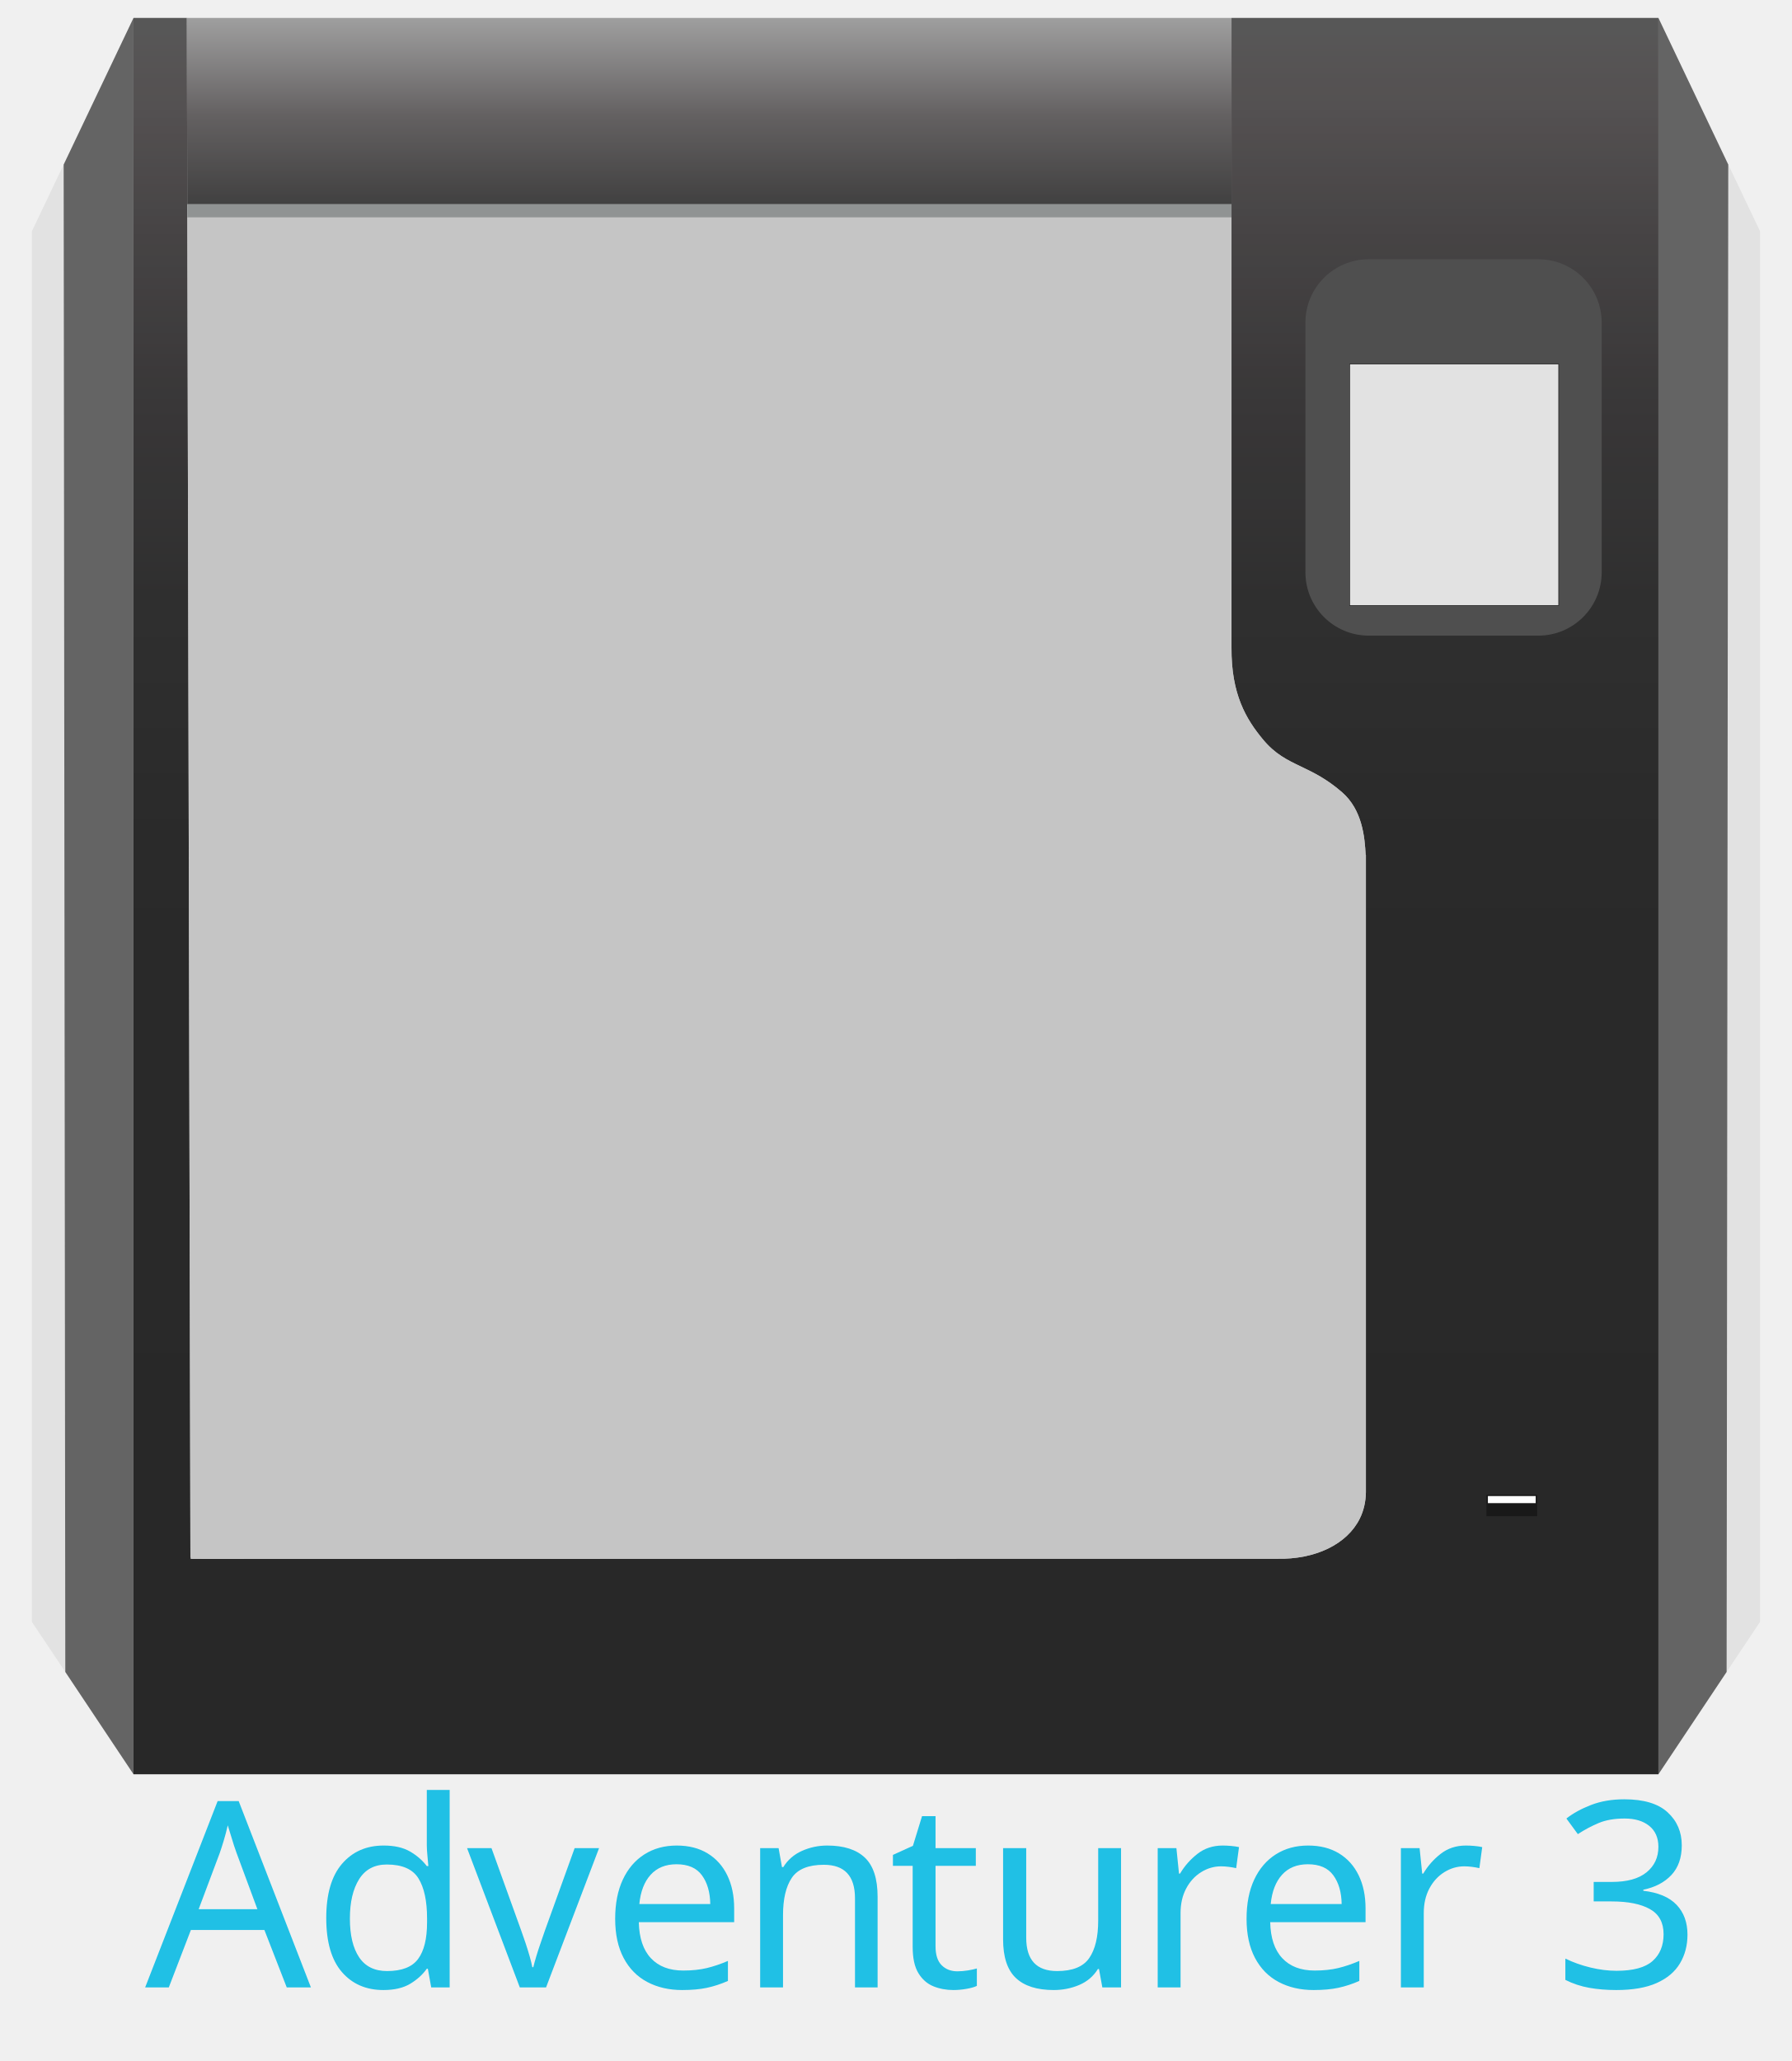
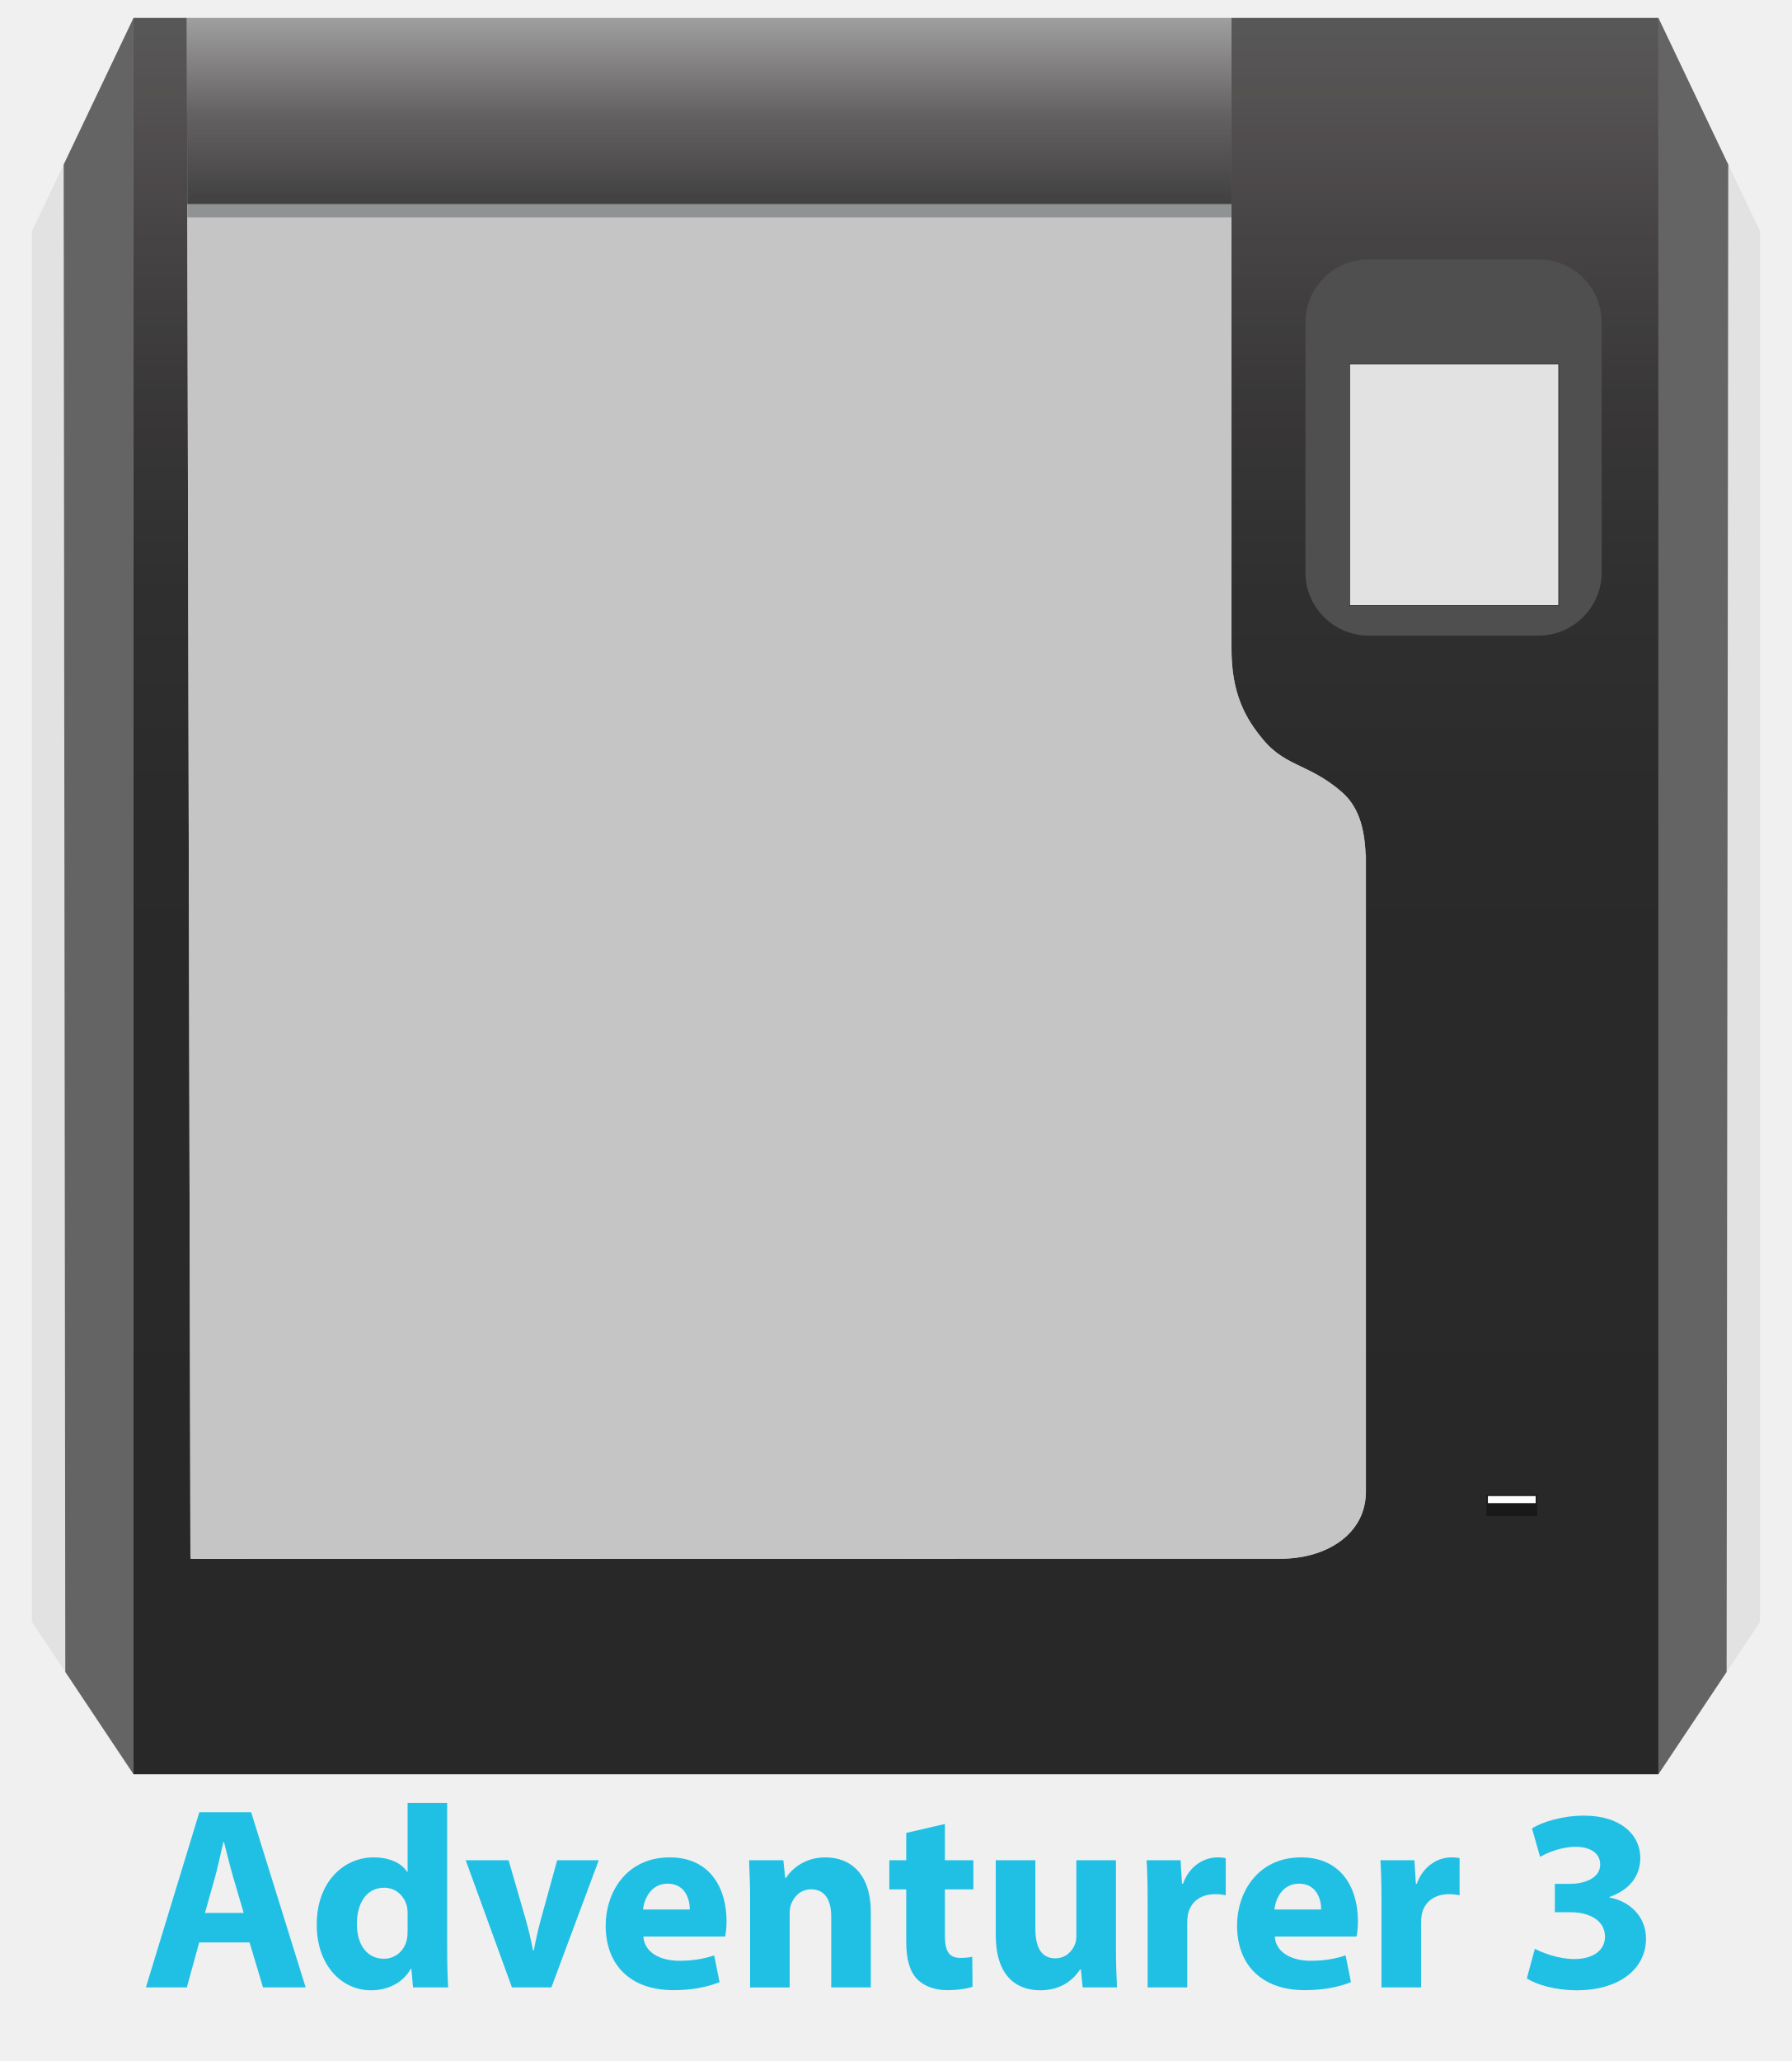
<svg xmlns="http://www.w3.org/2000/svg" id="Layer_1" data-name="Layer 1" viewBox="0 0 2000 2300">
  <defs>
    <style>
      .cls-1 {
        fill: #fff;
      }

      .cls-2 {
        fill: #ddd;
      }

      .cls-2, .cls-3, .cls-4, .cls-5 {
        opacity: .75;
      }

      .cls-2, .cls-3, .cls-4, .cls-5, .cls-6 {
        isolation: isolate;
      }

      .cls-7 {
        fill: #e2e2e2;
        stroke: #000;
        stroke-miterlimit: 10;
        stroke-width: .5px;
      }

      .cls-8 {
-         letter-spacing: -.01em;
+         fill: #20c0e5;
      }

      .cls-3 {
        fill: url(#linear-gradient-2);
      }

-       .cls-9 {
-         letter-spacing: 0em;
-       }
- 
      .cls-4 {
        fill: #b7b7b7;
-       }
- 
-       .cls-10 {
-         fill: #20c0e5;
-         font-family: MyriadConceptRoman-Bold, 'Myriad Variable Concept';
-         font-size: 290px;
-         font-variation-settings: 'wght' 700, 'wdth' 100;
      }

      .cls-5 {
        fill: #353535;
      }

-       .cls-11 {
-         letter-spacing: -.01em;
-       }
- 
-       .cls-12 {
+       .cls-9 {
        fill: #4f4f4f;
      }

-       .cls-13 {
+       .cls-10 {
        fill: #909393;
      }

-       .cls-14 {
-         letter-spacing: 0em;
-       }
- 
-       .cls-15 {
+       .cls-11 {
        fill: #191919;
-       }
- 
-       .cls-16 {
-         letter-spacing: 0em;
      }

      .cls-6 {
        fill: url(#linear-gradient);
        opacity: .83;
      }
    </style>
    <linearGradient id="linear-gradient" x1="1000" y1="20" x2="1000" y2="1980" gradientTransform="translate(0 2000) scale(1 -1)" gradientUnits="userSpaceOnUse">
      <stop offset="0" stop-color="#000" />
      <stop offset=".48" stop-color="#010101" />
      <stop offset=".66" stop-color="#080808" />
      <stop offset=".78" stop-color="#141213" />
      <stop offset=".88" stop-color="#252223" />
      <stop offset=".95" stop-color="#353132" />
      <stop offset="1" stop-color="#393939" />
    </linearGradient>
    <linearGradient id="linear-gradient-2" x1="791.53" y1="1757.34" x2="791.53" y2="1980" gradientTransform="translate(0 2000) scale(1 -1)" gradientUnits="userSpaceOnUse">
      <stop offset="0" stop-color="#000" />
      <stop offset=".51" stop-color="#353132" />
      <stop offset="1" stop-color="#848484" />
    </linearGradient>
  </defs>
  <g id="Layer_3" data-name="Layer 3">
    <polygon class="cls-2" points="35.64 258 35.64 1810 72.88 1865.84 71.04 183.68 35.64 258" />
    <polygon class="cls-5" points="149 20 71.04 183.68 72.88 1865.84 149 1980 149 20" />
    <polygon class="cls-2" points="1964.36 258 1964.36 1810 1927.12 1865.84 1928.96 183.68 1964.36 258" />
    <polygon class="cls-5" points="1851 20 1928.96 183.68 1927.12 1865.84 1851 1980 1851 20" />
    <path class="cls-6" d="M1374.5,20V722.62c-.43,52.36,16.56,80.17,34.99,102.43,13.75,16.61,27.24,23.06,42.85,30.53,13.32,6.37,28.42,13.6,45.65,28.63,22.48,19.62,25.21,49.89,26.23,69.8h.29v711.33c-.18,10.67-2.47,20.53-6.82,29.33-14.17,28.69-49.67,45.85-92.7,44.84l-1211.98,.19v-1.6h-.49L208.56,20h-59.56V1980H1851V20h-476.5Z" />
-     <rect class="cls-12" x="1457" y="289.33" width="330.67" height="420" rx="70.67" ry="70.67" />
+     <rect class="cls-9" x="1457" y="289.33" width="330.67" height="420" rx="70.67" ry="70.67" />
    <rect class="cls-7" x="1506.33" y="406.33" width="233.33" height="269.33" />
    <polygon class="cls-3" points="1374.5 228 1374.5 20 1371.5 20 211.56 20 208.56 20 209.07 242.66 209.07 228 1374.5 228" />
    <path class="cls-4" d="M1524.21,954c-1.02-19.9-3.74-50.18-26.23-69.8-17.22-15.03-32.32-22.25-45.65-28.63-15.62-7.47-29.1-13.92-42.85-30.53-18.42-22.26-35.41-50.07-34.99-102.43V242.67H209.07l3.44,1495.43h.49v1.59l1211.98-.19c43.02,1.02,78.52-16.15,92.7-44.84,4.35-8.8,6.65-18.66,6.82-29.33V954h-.29Z" />
-     <polygon class="cls-13" points="1374.5 228 209.07 228 209.07 242.66 209.07 242.67 1374.5 242.67 1374.5 228" />
+     <polygon class="cls-10" points="1374.5 228 209.07 228 209.07 242.66 209.07 242.67 1374.5 242.67 1374.5 228" />
    <g>
-       <rect class="cls-15" x="1659" y="1668" width="56.67" height="24" />
+       <rect class="cls-11" x="1659" y="1668" width="56.67" height="24" />
      <rect class="cls-1" x="1660.67" y="1669.54" width="53.33" height="7.9" />
    </g>
  </g>
-   <text class="cls-10" transform="translate(162 2217.9)">
-     <tspan class="cls-11" x="0" y="0">A</tspan>
-     <tspan class="cls-9" x="186.18" y="0">d</tspan>
-     <tspan class="cls-8" x="359.3" y="0">v</tspan>
-     <tspan x="508.65" y="0">e</tspan>
-     <tspan class="cls-14" x="661.77" y="0">n</tspan>
-     <tspan x="829.97" y="0">tu</tspan>
-     <tspan class="cls-16" x="1105.47" y="0">r</tspan>
-     <tspan x="1213.35" y="0">er 3</tspan>
-   </text>
+   <g>
+     <path class="cls-8" d="M222.32,2167.71l-13.79,50.18h-45.7l59.65-195.46h57.84l60.85,195.46h-47.61l-15.03-50.18h-56.2Zm49.65-32.93l-12.17-41.54c-3.36-11.56-6.82-26.2-9.82-37.64h-.61c-2.87,11.5-5.82,26.33-8.95,37.69l-11.69,41.49h43.24Z" />
+     <path class="cls-8" d="M499.07,2012v163.5c0,16.11,.55,32.9,1.16,42.4h-39.23l-1.86-20.79h-.61c-8.93,15.92-26.12,23.98-44.43,23.98-33.49,0-60.58-28.77-60.58-72.88-.22-47.66,29.72-75.44,63.51-75.44,17.54,0,30.97,6.24,37.32,16.04h.58v-76.81h44.13Zm-44.13,124.2c0-2.47-.09-5.47-.58-8-2.51-11.84-12.14-21.57-25.58-21.57-20.23,0-30.46,17.93-30.46,40.29,0,23.89,11.77,38.98,30.15,38.98,12.55,0,22.85-8.69,25.53-21.14,.73-3.04,.94-6.45,.94-9.98v-18.58Z" />
+     <path class="cls-8" d="M567.65,2075.96l19.09,66.01c3.45,11.97,5.92,23.16,8.13,34.52h.94c2.18-11.71,4.61-22.32,7.85-34.52l18.21-66.01h46.4l-52.85,141.94h-44.03l-51.6-141.94h47.86Z" />
+     <path class="cls-8" d="M718.09,2161.12c1.32,18.31,19.41,27.01,40,27.01,14.92,0,27.15-2,39.06-6.02l5.95,29.86c-14.68,5.99-32.4,8.97-51.42,8.97-48.08,0-75.69-28-75.69-72.23,0-36.07,22.49-75.94,71.54-75.94,46,0,63.38,35.76,63.38,70.88,0,7.69-.8,14.21-1.58,17.47h-91.24Zm51.8-30.23c.08-10.62-4.67-28.77-24.75-28.77-18.65,0-26.2,17.03-27.42,28.77h52.17Z" />
+     <path class="cls-8" d="M837.21,2121.3c0-17.68-.55-32.62-1.16-45.34h38.27l2.04,19.67h.92c5.73-9.14,20.17-22.86,43.86-22.86,28.99,0,50.8,19.34,50.8,61.11v84.02h-44.19v-78.67c0-18.29-6.53-30.8-22.45-30.8-12.14,0-19.33,8.5-22.38,16.67-1.13,2.76-1.54,6.96-1.54,10.91v81.9h-44.19v-96.6Z" />
+     <path class="cls-8" d="M1054.62,2035.48v40.48h31.77v32.55h-31.77v51.43c0,17.12,4.25,25.01,17.41,25.01,5.69,0,10.08-.6,13.12-1.32l.35,33.53c-5.7,2.06-16.23,3.79-28.59,3.79-14.27,0-26.16-4.96-33.26-12.32-8.19-8.41-12.2-21.91-12.2-42.07v-58.05h-18.86v-32.55h18.86v-30.5l43.16-9.98Z" />
+     <path class="cls-8" d="M1245.52,2172.4c0,18.46,.55,33.69,1.16,45.49h-38.27l-2.03-20.03h-.92c-5.54,8.77-18.78,23.22-44.23,23.22-28.84,0-49.86-18.03-49.86-61.68v-83.46h44.19v76.28c0,20.77,6.67,33.2,22.22,33.2,11.99,0,19.1-8.32,21.94-15.53,1.11-2.58,1.61-5.83,1.61-9.37v-84.59h44.19v96.45Z" />
+     <path class="cls-8" d="M1280.89,2122.75c0-20.84-.38-34.56-1.16-46.79h37.92l1.61,26.27h1.08c7.29-20.76,24.56-29.46,38.31-29.46,4.07,0,6.14,.1,9.43,.82v41.5c-3.42-.72-6.98-1.24-11.93-1.24-16.21,0-27.28,8.6-30.25,22.41-.55,2.8-.82,6.24-.82,9.82v71.82h-44.19v-95.15Z" />
+     <path class="cls-8" d="M1422.79,2161.12c1.32,18.31,19.41,27.01,40,27.01,14.92,0,27.15-2,39.06-6.02l5.95,29.86c-14.68,5.99-32.4,8.97-51.42,8.97-48.08,0-75.69-28-75.69-72.23,0-36.07,22.49-75.94,71.54-75.94,46,0,63.38,35.76,63.38,70.88,0,7.69-.8,14.21-1.58,17.47h-91.24Zm51.8-30.23c.08-10.62-4.67-28.77-24.75-28.77-18.65,0-26.2,17.03-27.42,28.77h52.17Z" />
+     <path class="cls-8" d="M1541.89,2122.75c0-20.84-.38-34.56-1.16-46.79h37.92l1.61,26.27h1.08c7.29-20.76,24.56-29.46,38.31-29.46,4.07,0,6.14,.1,9.43,.82v41.5c-3.42-.72-6.98-1.24-11.93-1.24-16.21,0-27.28,8.6-30.25,22.41-.55,2.8-.82,6.24-.82,9.82v71.82h-44.19v-95.15Z" />
+     <path class="cls-8" d="M1713.08,2174.74c7.69,4.14,25.91,11.47,43.86,11.47,22.85,0,34.49-10.97,34.44-25.05-.09-18.68-18.55-27.13-38.01-27.19h-17.97v-31.64h17.21c14.76-.06,33.39-5.77,33.39-21.65,0-11.25-9.13-19.72-27.72-19.72-15.5,0-31.69,6.66-39.34,11.29l-9.05-31.78c11.39-7.32,33.88-14.28,58.31-14.28,40.31,0,62.56,21.16,62.56,47.05,0,19.8-11.38,35.62-34.45,43.72v.58c22.59,4.07,40.84,21.12,40.84,45.92,0,33.28-29.34,57.61-77.09,57.61-24.46,0-45.01-6.28-55.93-13.2l8.94-33.15Z" />
+   </g>
</svg>
